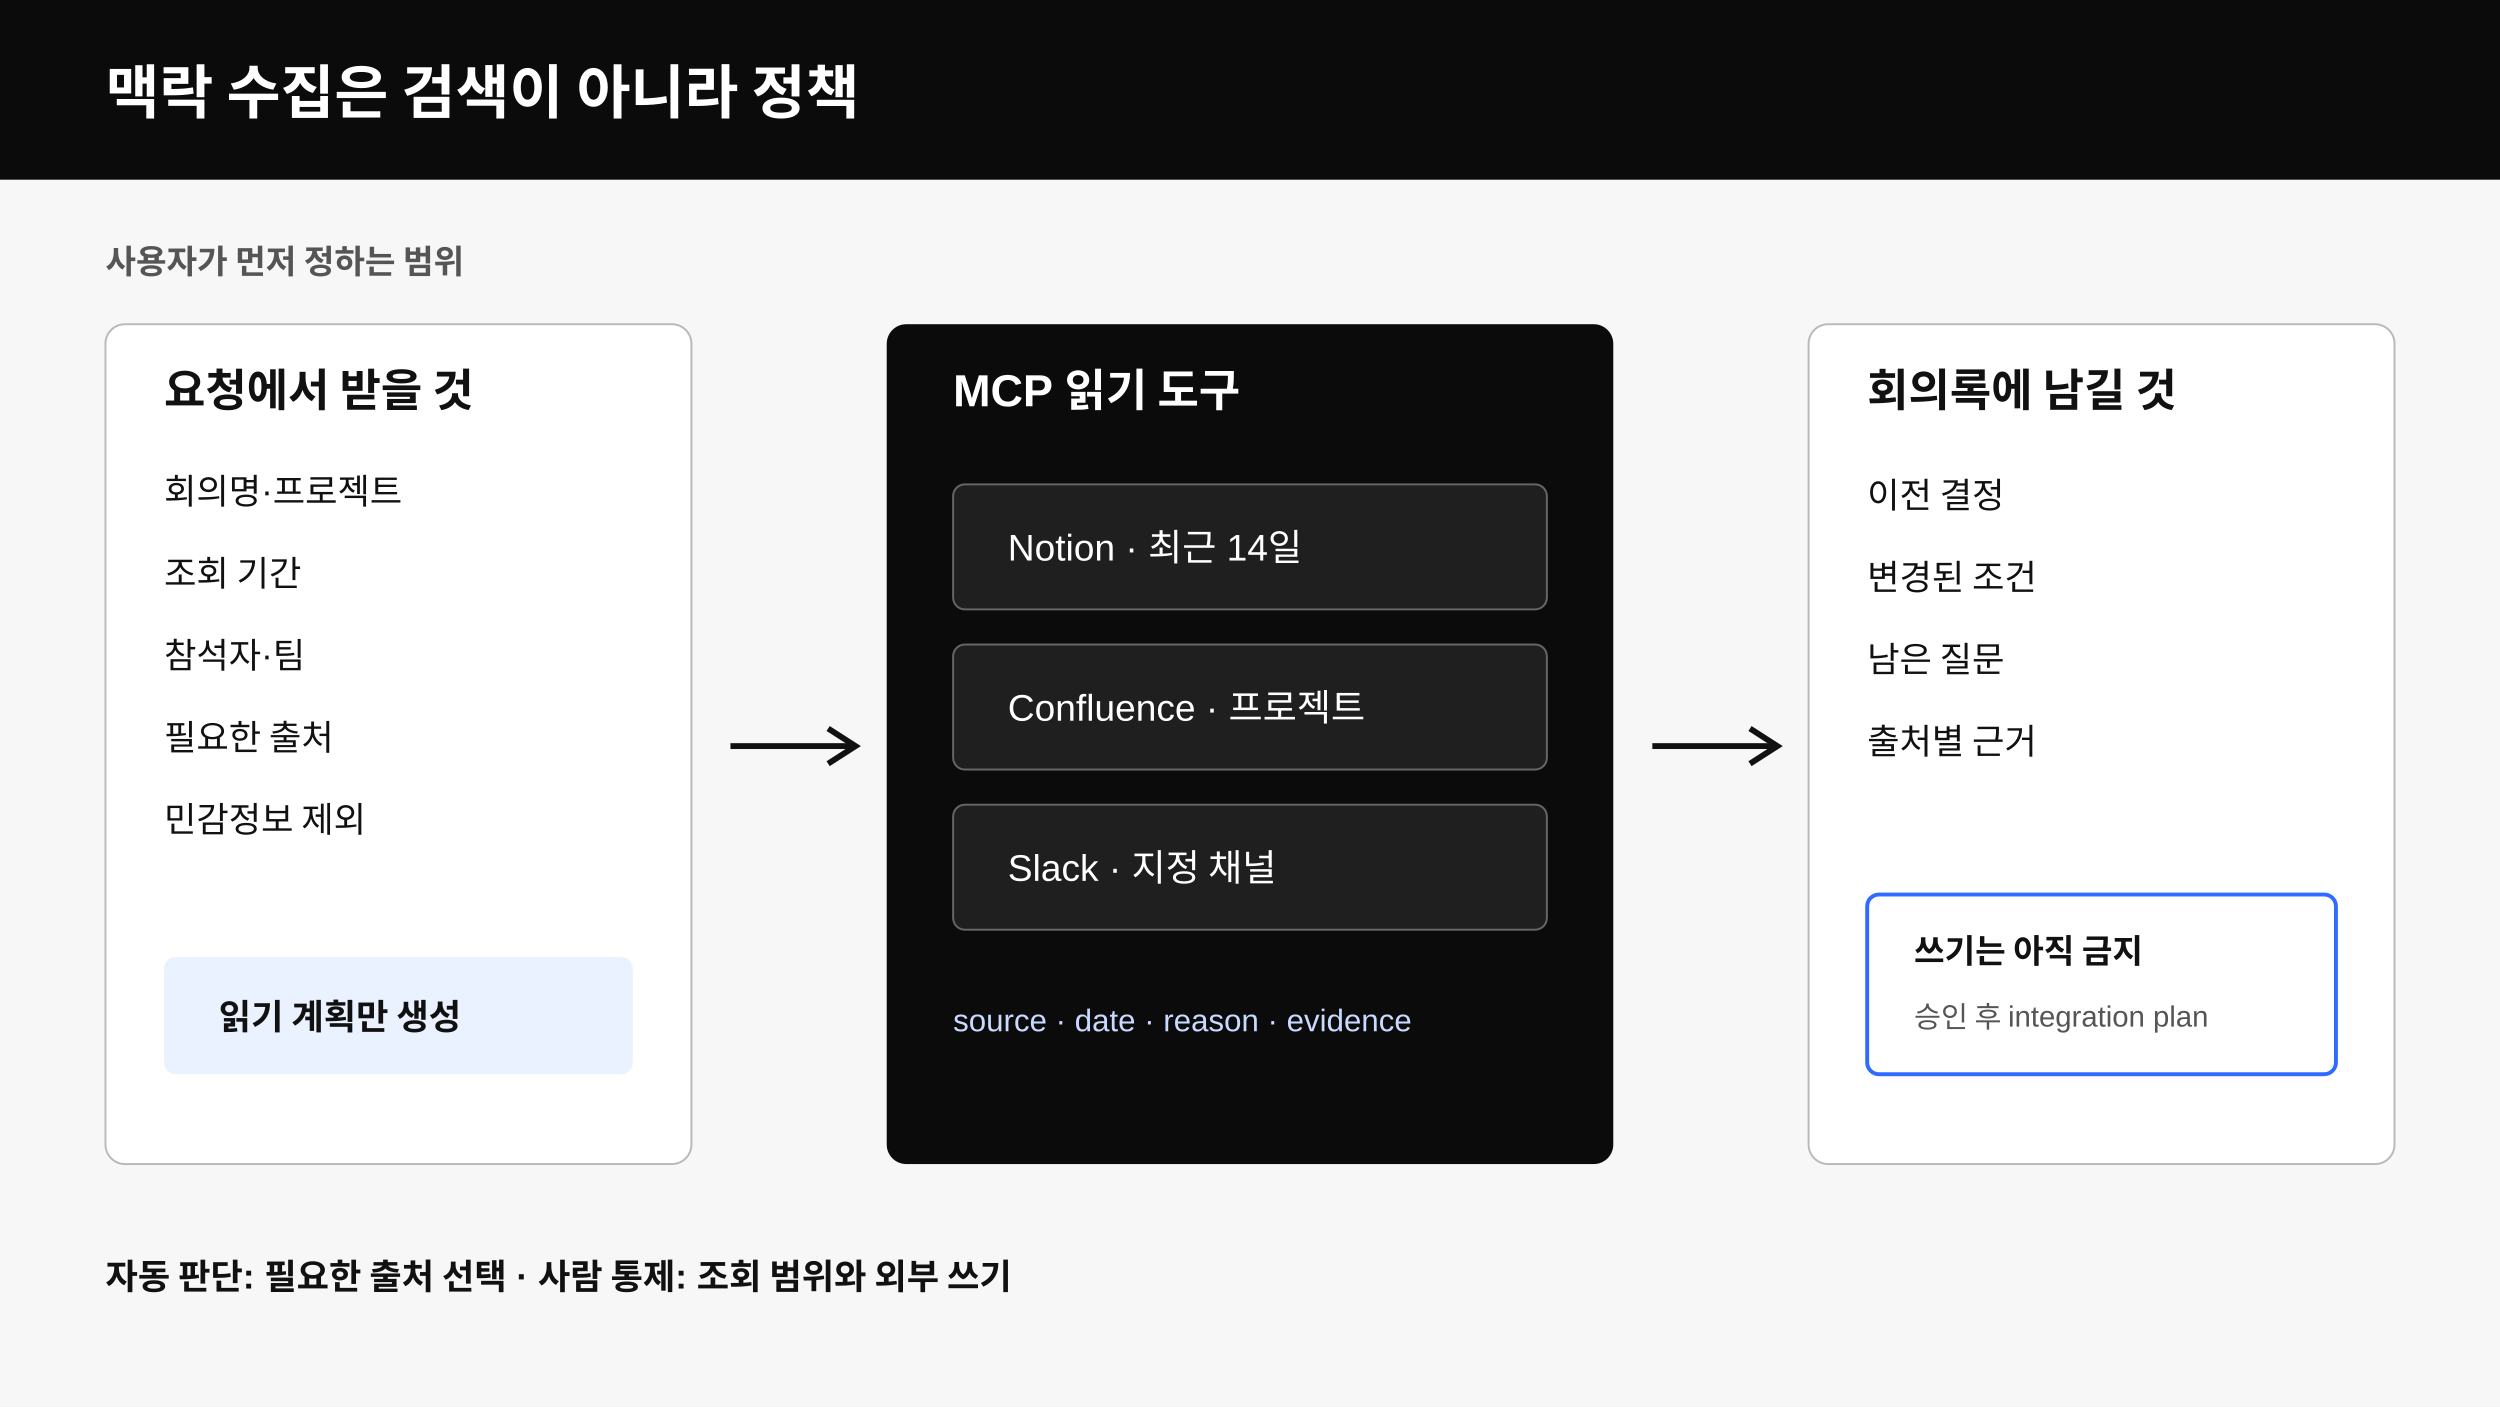
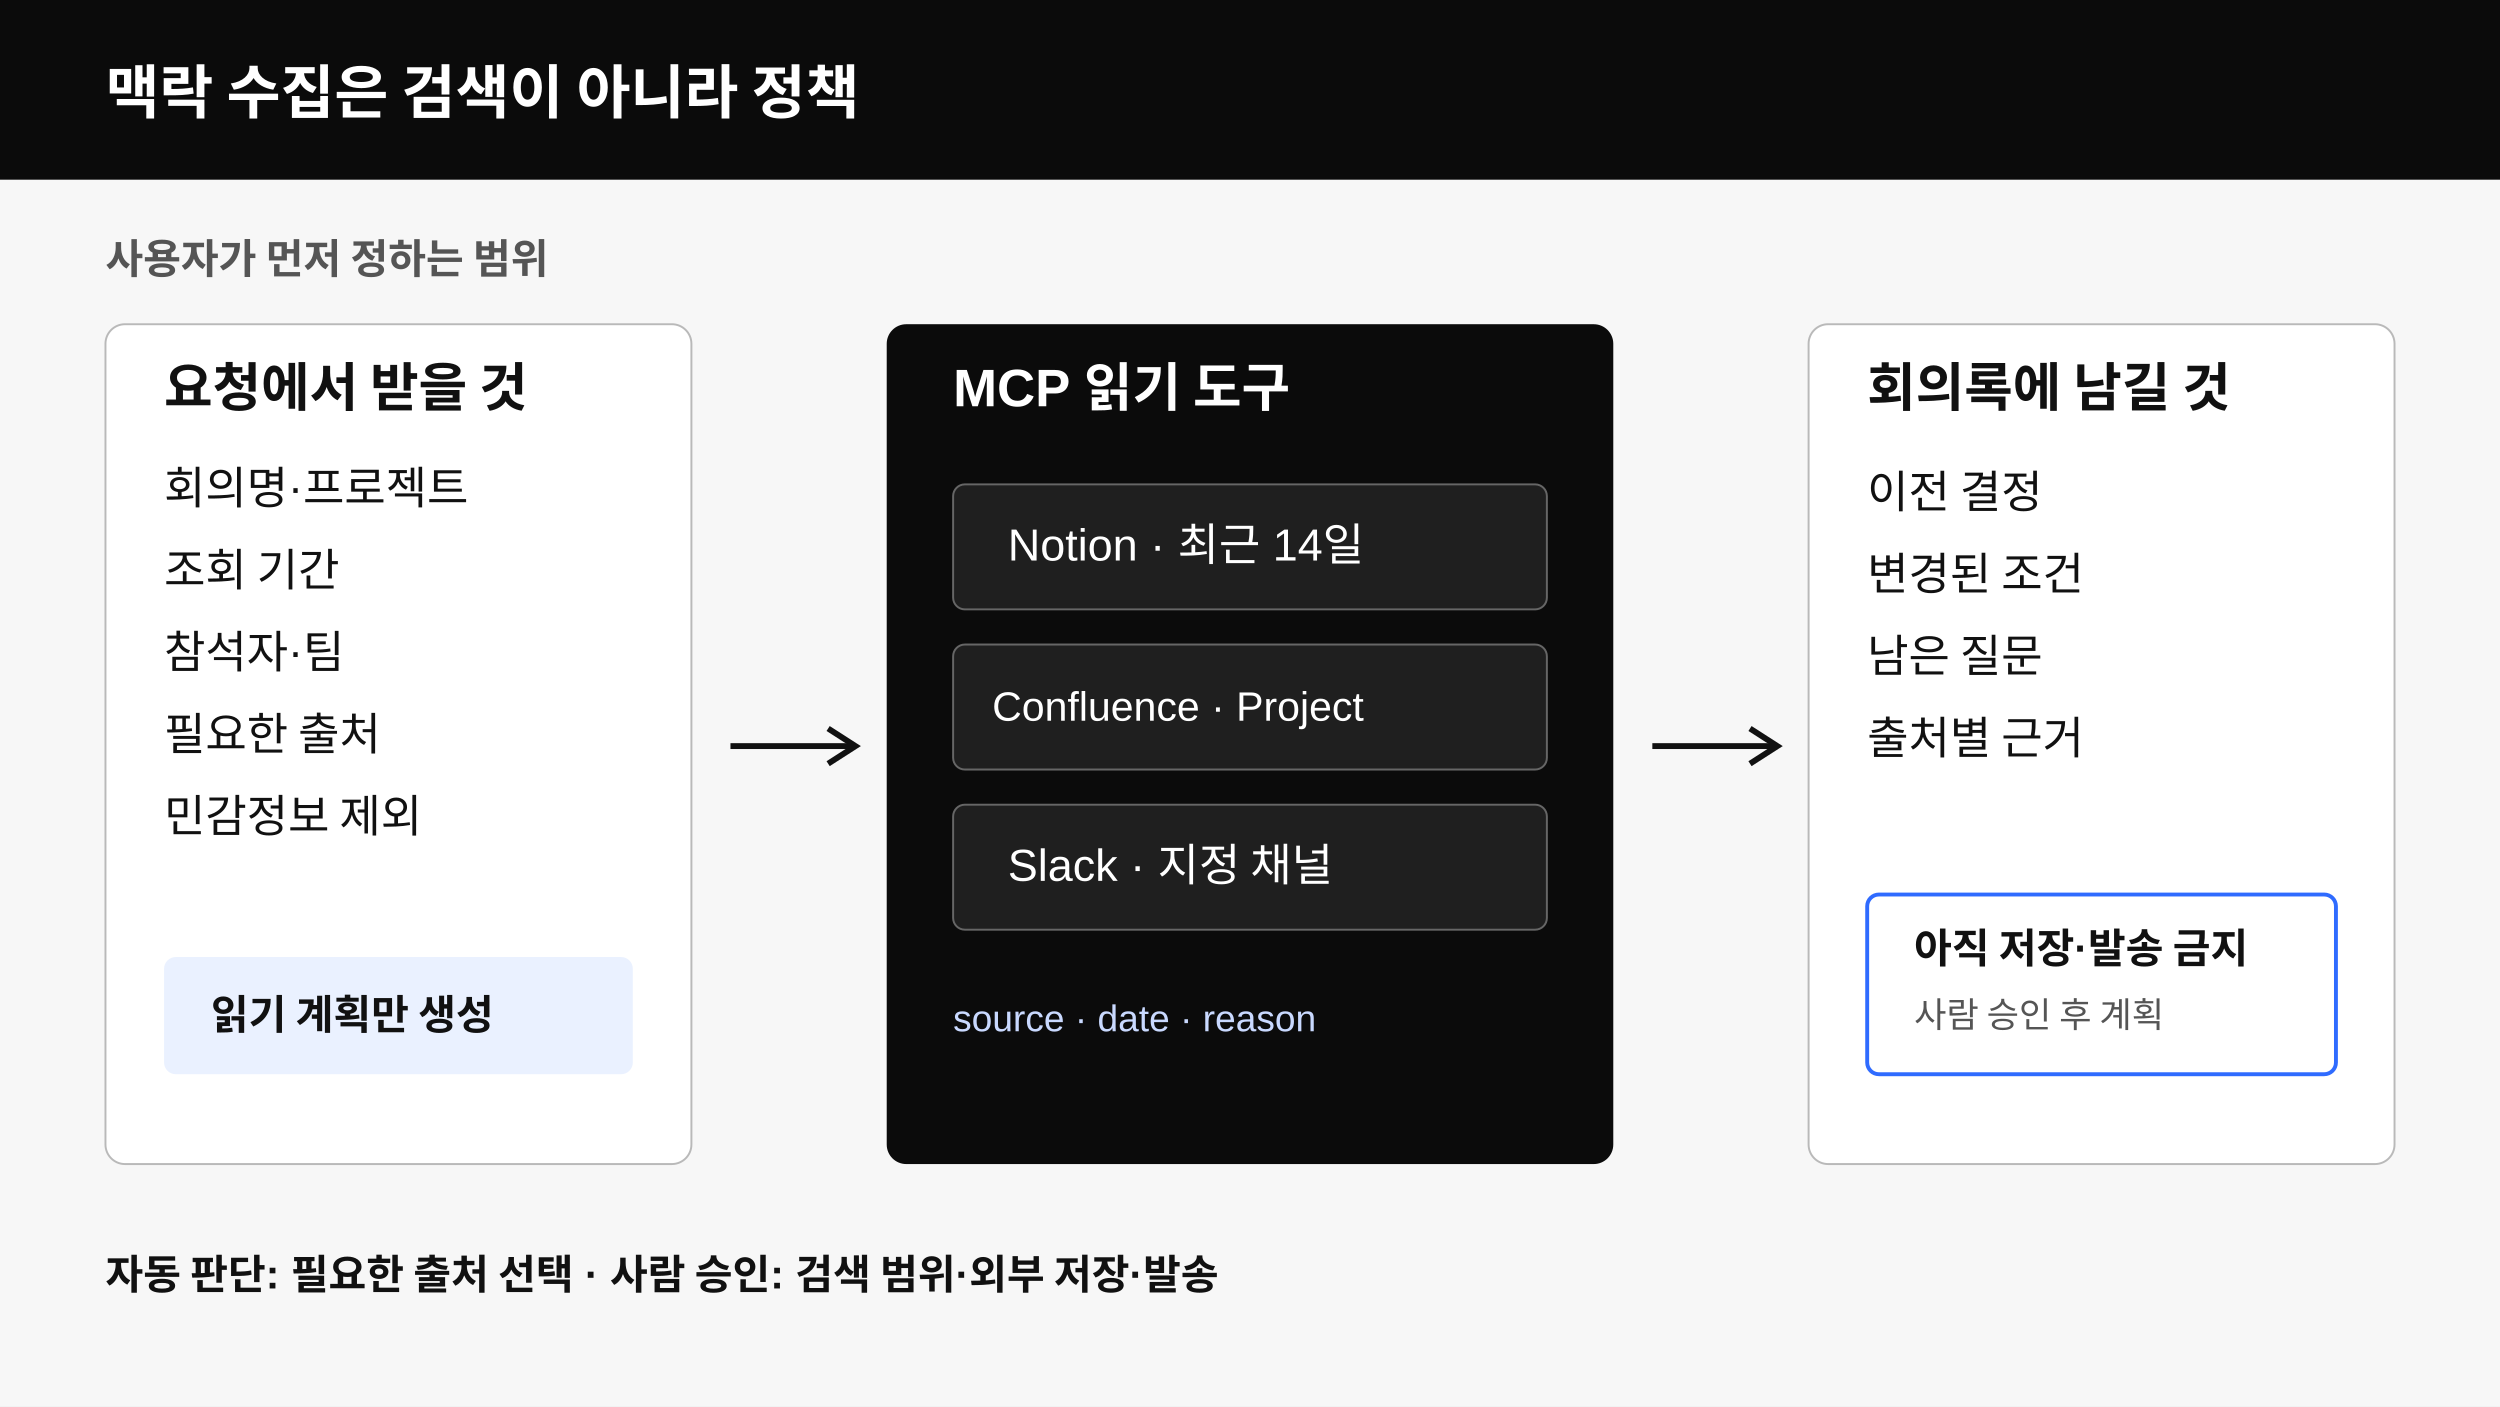
<svg xmlns="http://www.w3.org/2000/svg" width="1280" height="720" viewBox="0 0 1280 720">
  <rect width="1280" height="720" fill="#F7F7F7" />
  <rect x="0" width="1280" height="92" fill="#0B0B0B" />
  <g font-family="NanumGothic,Arial">
    <text x="54" y="58" font-size="30" font-weight="700" fill="#FFF">맥락 수집은 검색이 아니라 정책</text>
-     <text x="54" y="140" font-size="17" font-weight="700" fill="#555">사용자가 먼저 정하는 범위</text>
+     <text x="54" y="140" font-size="21" font-weight="700" fill="#555">사용자가 먼저 정하는 범위</text>
    <rect x="54" y="166" width="300" height="430" rx="10" fill="#FFF" stroke="#B9B9B9" />
-     <text x="84" y="208" font-size="23" font-weight="700" fill="#111">요청에서 받을 것</text>
-     <text x="84" y="258" font-size="18" fill="#111">회의명·프로젝트</text>
-     <text x="84" y="300" font-size="18" fill="#111">조회 기간</text>
-     <text x="84" y="342" font-size="18" fill="#111">참석자·팀</text>
-     <text x="84" y="384" font-size="18" fill="#111">필요한 출처</text>
-     <text x="84" y="426" font-size="18" fill="#111">민감정보 제외</text>
+     <text x="84" y="208" font-size="27" font-weight="700" fill="#111">요청에서 받을 것</text>
+     <text x="84" y="258" font-size="23" fill="#111">회의명·프로젝트</text>
+     <text x="84" y="300" font-size="23" fill="#111">조회 기간</text>
+     <text x="84" y="342" font-size="23" fill="#111">참석자·팀</text>
+     <text x="84" y="384" font-size="23" fill="#111">필요한 출처</text>
+     <text x="84" y="426" font-size="23" fill="#111">민감정보 제외</text>
    <rect x="84" y="490" width="240" height="60" rx="6" fill="#EAF1FF" />
-     <text x="112" y="527" font-size="18" font-weight="700" fill="#111">읽기 계획만 생성</text>
+     <text x="108" y="527" font-size="21" font-weight="700" fill="#111">읽기 계획만 생성</text>
    <path d="M374 382 H436" stroke="#111" stroke-width="3" />
    <path d="M424 373 L438 382 L424 391" fill="none" stroke="#111" stroke-width="3" />
    <rect x="454" y="166" width="372" height="430" rx="10" fill="#0B0B0B" />
-     <text x="488" y="208" font-size="23" font-weight="700" fill="#FFF">MCP 읽기 도구</text>
+     <text x="488" y="208" font-size="27" font-weight="700" fill="#FFF">MCP 읽기 도구</text>
    <rect x="488" y="248" width="304" height="64" rx="6" fill="#1F1F1F" stroke="#666" />
-     <text x="516" y="287" font-size="19" fill="#FFF">Notion · 최근 14일</text>
+     <text x="516" y="287" font-size="23" fill="#FFF">Notion · 최근 14일</text>
    <rect x="488" y="330" width="304" height="64" rx="6" fill="#1F1F1F" stroke="#666" />
-     <text x="516" y="369" font-size="19" fill="#FFF">Confluence · 프로젝트</text>
+     <text x="508" y="369" font-size="21" fill="#FFF">Confluence · Project</text>
    <rect x="488" y="412" width="304" height="64" rx="6" fill="#1F1F1F" stroke="#666" />
-     <text x="516" y="451" font-size="19" fill="#FFF">Slack · 지정 채널</text>
-     <text x="488" y="528" font-size="16" fill="#C9D9FF">source · date · reason · evidence</text>
+     <text x="516" y="451" font-size="23" fill="#FFF">Slack · 지정 채널</text>
+     <text x="488" y="528" font-size="19" fill="#C9D9FF">source · date · reason</text>
    <path d="M846 382 H908" stroke="#111" stroke-width="3" />
    <path d="M896 373 L910 382 L896 391" fill="none" stroke="#111" stroke-width="3" />
    <rect x="926" y="166" width="300" height="430" rx="10" fill="#FFF" stroke="#B9B9B9" />
-     <text x="956" y="208" font-size="23" font-weight="700" fill="#111">회의록에 남길 것</text>
-     <text x="956" y="260" font-size="18" fill="#111">이전 결정</text>
-     <text x="956" y="302" font-size="18" fill="#111">변경된 조건</text>
-     <text x="956" y="344" font-size="18" fill="#111">남은 질문</text>
-     <text x="956" y="386" font-size="18" fill="#111">출처별 근거</text>
+     <text x="956" y="208" font-size="27" font-weight="700" fill="#111">회의록에 남길 것</text>
+     <text x="956" y="260" font-size="23" fill="#111">이전 결정</text>
+     <text x="956" y="302" font-size="23" fill="#111">변경된 조건</text>
+     <text x="956" y="344" font-size="23" fill="#111">남은 질문</text>
+     <text x="956" y="386" font-size="23" fill="#111">출처별 근거</text>
    <rect x="956" y="458" width="240" height="92" rx="6" fill="#FFF" stroke="#2F6BFF" stroke-width="2" />
-     <text x="980" y="493" font-size="17" font-weight="700" fill="#111">쓰기는 아직 금지</text>
-     <text x="980" y="526" font-size="15" fill="#555">승인 후 integration plan</text>
-     <text x="54" y="660" font-size="18" font-weight="700" fill="#111">자동 판단: 필요한 출처 선택 · 사람 통제: 조회 범위와 외부 쓰기</text>
+     <text x="980" y="493" font-size="21" font-weight="700" fill="#111">아직 저장·발송 금지</text>
+     <text x="980" y="526" font-size="18" fill="#555">사람 승인 후 계획</text>
+     <text x="54" y="660" font-size="21" font-weight="700" fill="#111">자동 판단: 필요한 출처 선택 · 사람 승인: 검색 범위·외부 저장·발송</text>
  </g>
</svg>
